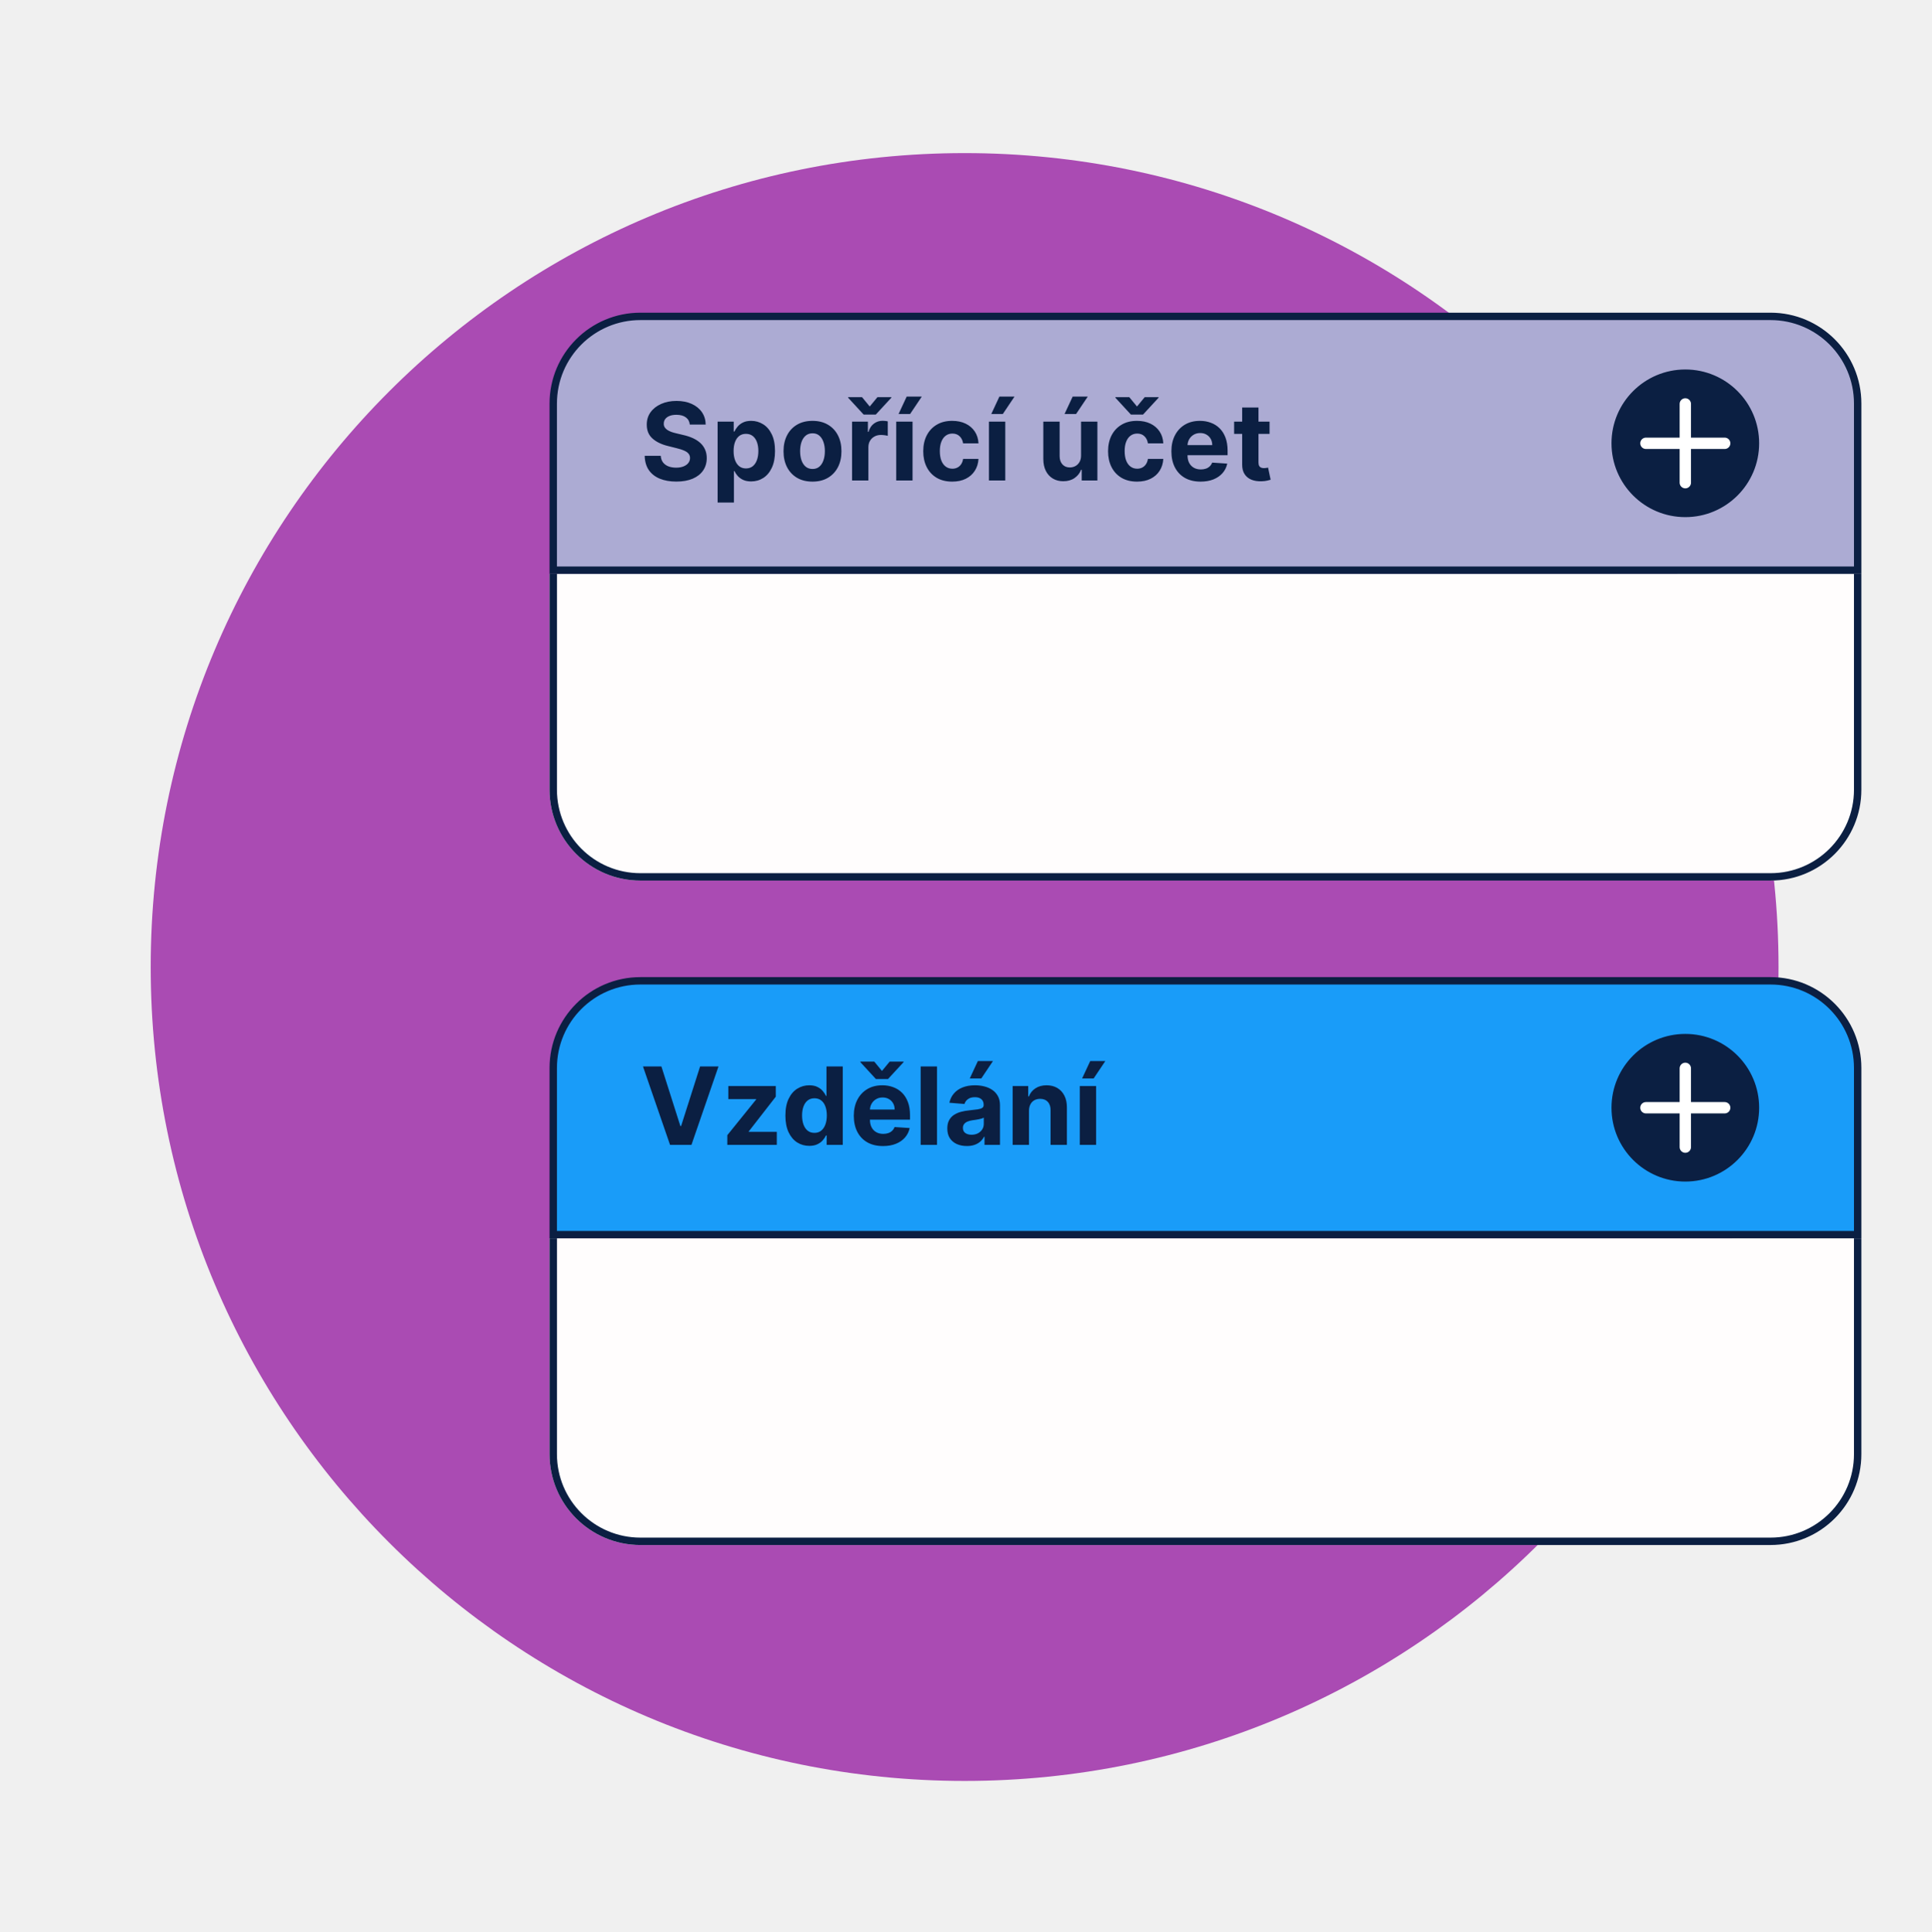
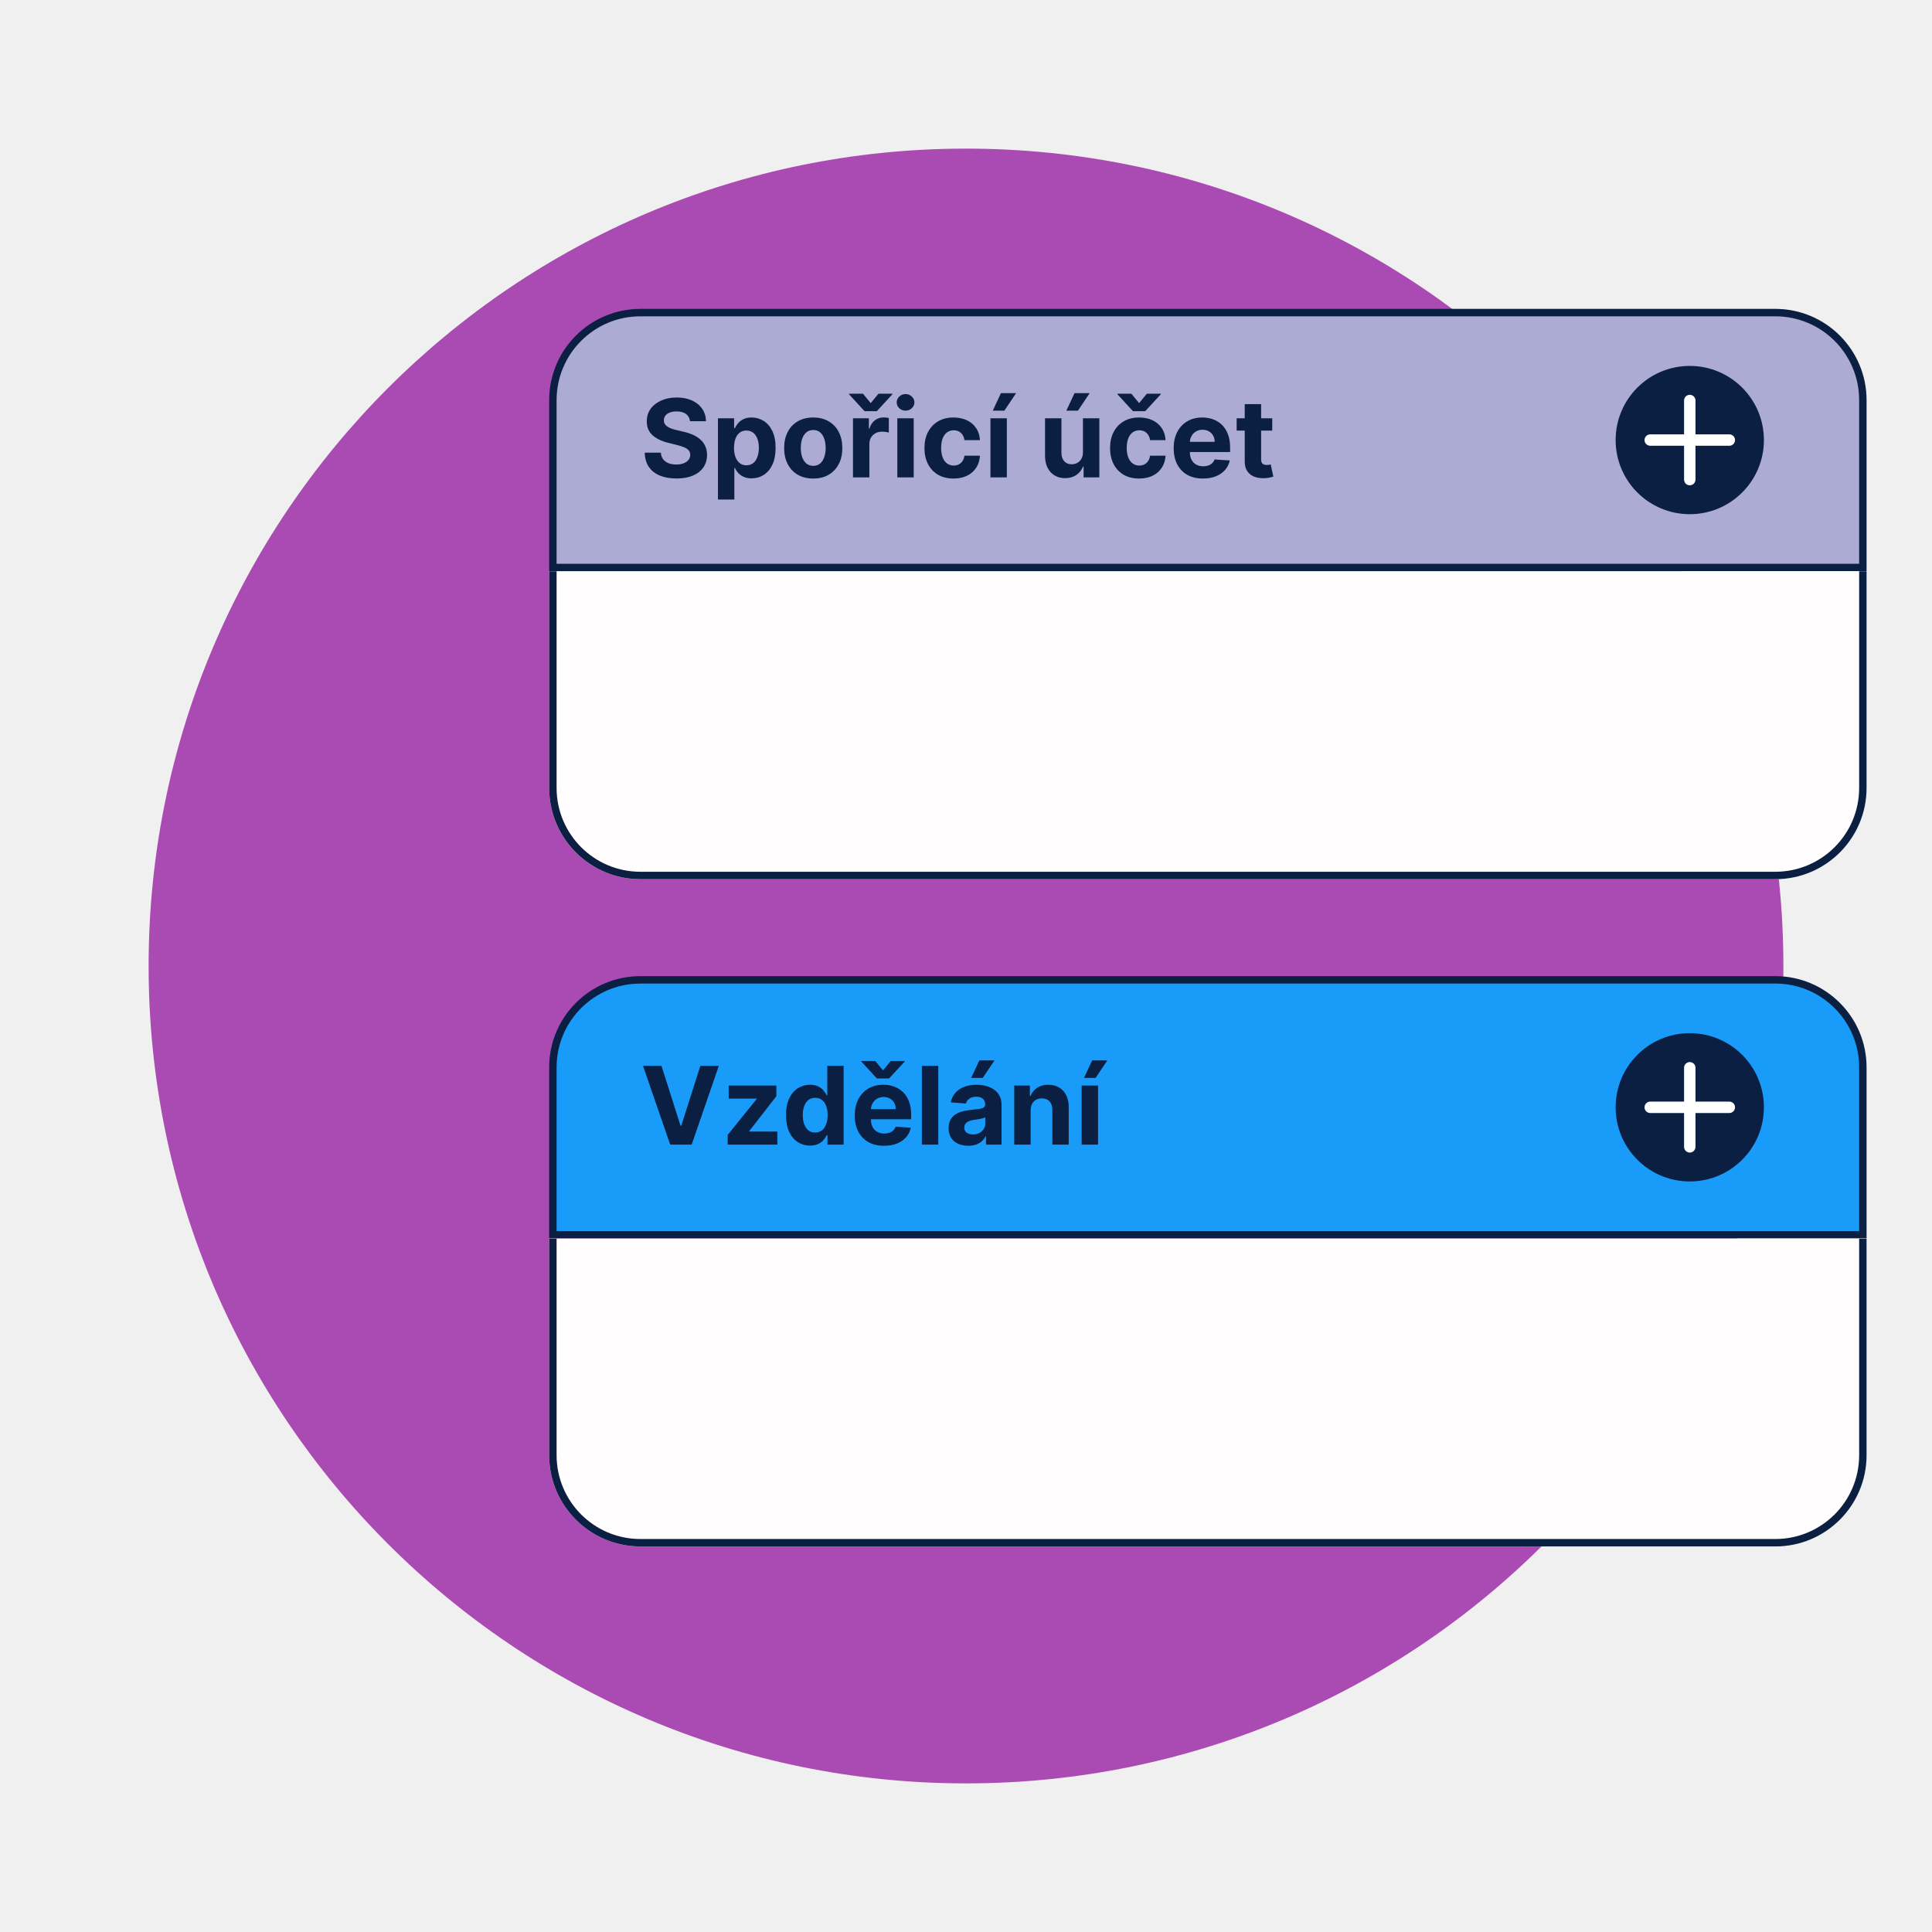
- <svg xmlns="http://www.w3.org/2000/svg" width="261" height="261" viewBox="0 0 261 261" fill="none">
-   <circle cx="130.365" cy="130.69" r="110" fill="#AA4BB3" />
-   <path d="M74.769 54.538C74.769 48.033 80.043 42.758 86.549 42.758H239.28C245.786 42.758 251.06 48.033 251.06 54.538V77.063H74.769V54.538Z" fill="#ACABD3" />
-   <path d="M74.769 54.538C74.769 48.033 80.043 42.758 86.549 42.758H239.28C245.786 42.758 251.06 48.033 251.06 54.538V77.063H74.769V54.538Z" stroke="#0B1F42" />
-   <path d="M93.223 57.378C93.182 56.961 93.004 56.636 92.69 56.405C92.376 56.173 91.949 56.058 91.411 56.058C91.045 56.058 90.736 56.11 90.484 56.213C90.232 56.313 90.039 56.453 89.904 56.633C89.773 56.812 89.707 57.016 89.707 57.244C89.7 57.434 89.74 57.599 89.826 57.741C89.916 57.882 90.039 58.005 90.194 58.108C90.349 58.209 90.529 58.297 90.733 58.373C90.936 58.445 91.154 58.507 91.385 58.559L92.338 58.787C92.8 58.89 93.225 59.029 93.612 59.201C93.998 59.374 94.333 59.586 94.616 59.838C94.899 60.09 95.119 60.387 95.274 60.729C95.433 61.071 95.514 61.462 95.517 61.904C95.514 62.553 95.348 63.116 95.02 63.592C94.696 64.065 94.226 64.433 93.612 64.695C93.001 64.954 92.264 65.084 91.4 65.084C90.544 65.084 89.799 64.953 89.163 64.69C88.532 64.428 88.038 64.04 87.682 63.525C87.33 63.007 87.146 62.367 87.128 61.604H89.298C89.322 61.959 89.424 62.256 89.604 62.495C89.787 62.729 90.03 62.907 90.334 63.028C90.641 63.145 90.988 63.204 91.375 63.204C91.754 63.204 92.084 63.149 92.364 63.038C92.647 62.928 92.866 62.774 93.021 62.577C93.177 62.381 93.254 62.154 93.254 61.899C93.254 61.661 93.184 61.461 93.042 61.298C92.904 61.136 92.7 60.998 92.431 60.884C92.165 60.77 91.839 60.667 91.452 60.573L90.297 60.283C89.403 60.066 88.697 59.726 88.18 59.263C87.662 58.801 87.404 58.178 87.408 57.394C87.404 56.752 87.575 56.191 87.921 55.711C88.269 55.231 88.747 54.856 89.355 54.587C89.963 54.318 90.653 54.183 91.426 54.183C92.213 54.183 92.9 54.318 93.487 54.587C94.078 54.856 94.537 55.231 94.865 55.711C95.193 56.191 95.362 56.746 95.372 57.378H93.223ZM96.984 67.916V56.98H99.159V58.316H99.257C99.354 58.102 99.494 57.884 99.677 57.663C99.863 57.439 100.105 57.252 100.402 57.104C100.702 56.952 101.075 56.876 101.52 56.876C102.1 56.876 102.635 57.028 103.126 57.332C103.616 57.632 104.008 58.086 104.301 58.694C104.595 59.298 104.741 60.056 104.741 60.967C104.741 61.854 104.598 62.603 104.312 63.214C104.028 63.822 103.642 64.283 103.152 64.597C102.665 64.908 102.119 65.063 101.515 65.063C101.087 65.063 100.723 64.992 100.423 64.851C100.126 64.709 99.882 64.531 99.692 64.317C99.502 64.1 99.358 63.881 99.257 63.66H99.19V67.916H96.984ZM99.144 60.957C99.144 61.429 99.209 61.842 99.34 62.194C99.472 62.546 99.661 62.821 99.91 63.018C100.158 63.211 100.461 63.308 100.816 63.308C101.175 63.308 101.479 63.209 101.728 63.012C101.976 62.812 102.164 62.536 102.292 62.184C102.423 61.828 102.489 61.419 102.489 60.957C102.489 60.497 102.425 60.093 102.297 59.745C102.169 59.396 101.981 59.123 101.733 58.927C101.484 58.73 101.179 58.632 100.816 58.632C100.457 58.632 100.153 58.726 99.905 58.916C99.66 59.106 99.472 59.375 99.34 59.724C99.209 60.073 99.144 60.484 99.144 60.957ZM109.806 65.089C109.001 65.089 108.306 64.918 107.719 64.576C107.136 64.231 106.685 63.751 106.367 63.137C106.05 62.519 105.891 61.802 105.891 60.988C105.891 60.166 106.05 59.448 106.367 58.833C106.685 58.215 107.136 57.736 107.719 57.394C108.306 57.049 109.001 56.876 109.806 56.876C110.61 56.876 111.304 57.049 111.888 57.394C112.474 57.736 112.927 58.215 113.244 58.833C113.562 59.448 113.721 60.166 113.721 60.988C113.721 61.802 113.562 62.519 113.244 63.137C112.927 63.751 112.474 64.231 111.888 64.576C111.304 64.918 110.61 65.089 109.806 65.089ZM109.816 63.38C110.182 63.38 110.488 63.276 110.733 63.069C110.978 62.859 111.163 62.572 111.287 62.21C111.415 61.847 111.478 61.435 111.478 60.972C111.478 60.51 111.415 60.097 111.287 59.734C111.163 59.372 110.978 59.086 110.733 58.875C110.488 58.664 110.182 58.559 109.816 58.559C109.447 58.559 109.136 58.664 108.884 58.875C108.636 59.086 108.447 59.372 108.32 59.734C108.195 60.097 108.133 60.51 108.133 60.972C108.133 61.435 108.195 61.847 108.32 62.21C108.447 62.572 108.636 62.859 108.884 63.069C109.136 63.276 109.447 63.38 109.816 63.38ZM115.155 64.934V56.98H117.294V58.367H117.377C117.522 57.874 117.765 57.501 118.107 57.249C118.449 56.993 118.842 56.866 119.287 56.866C119.398 56.866 119.517 56.873 119.645 56.886C119.773 56.9 119.885 56.919 119.981 56.943V58.901C119.878 58.87 119.735 58.842 119.552 58.818C119.369 58.794 119.201 58.782 119.049 58.782C118.725 58.782 118.435 58.852 118.179 58.994C117.927 59.132 117.727 59.325 117.579 59.574C117.434 59.822 117.361 60.109 117.361 60.434V64.934H115.155ZM116.502 53.676L117.542 54.939L118.583 53.676H120.463V53.748L118.361 56.027H116.719L114.622 53.748V53.676H116.502ZM121.122 64.934V56.98H123.328V64.934H121.122ZM121.438 55.954L122.536 53.598H124.576L122.997 55.954H121.438ZM128.689 65.089C127.874 65.089 127.173 64.916 126.586 64.571C126.003 64.222 125.554 63.739 125.24 63.121C124.929 62.503 124.774 61.792 124.774 60.988C124.774 60.173 124.931 59.458 125.245 58.844C125.563 58.226 126.013 57.744 126.597 57.399C127.18 57.05 127.874 56.876 128.679 56.876C129.372 56.876 129.98 57.002 130.501 57.254C131.023 57.506 131.435 57.86 131.739 58.316C132.043 58.771 132.21 59.306 132.241 59.921H130.16C130.101 59.524 129.946 59.205 129.693 58.963C129.445 58.718 129.119 58.595 128.715 58.595C128.373 58.595 128.074 58.688 127.819 58.875C127.567 59.058 127.37 59.325 127.229 59.678C127.087 60.03 127.016 60.456 127.016 60.957C127.016 61.464 127.085 61.896 127.223 62.251C127.365 62.607 127.563 62.878 127.819 63.064C128.074 63.251 128.373 63.344 128.715 63.344C128.967 63.344 129.193 63.292 129.393 63.188C129.597 63.085 129.764 62.935 129.895 62.738C130.03 62.538 130.118 62.298 130.16 62.018H132.241C132.207 62.626 132.041 63.161 131.744 63.623C131.451 64.083 131.045 64.442 130.527 64.701C130.009 64.96 129.397 65.089 128.689 65.089ZM133.654 64.934V56.98H135.86V64.934H133.654ZM133.97 55.954L135.067 53.598H137.108L135.528 55.954H133.97ZM146.103 61.547V56.98H148.309V64.934H146.191V63.489H146.108C145.928 63.955 145.63 64.329 145.212 64.612C144.798 64.896 144.292 65.037 143.695 65.037C143.163 65.037 142.695 64.916 142.291 64.675C141.887 64.433 141.571 64.09 141.344 63.644C141.119 63.199 141.005 62.666 141.002 62.044V56.98H143.208V61.651C143.211 62.12 143.337 62.491 143.586 62.764C143.834 63.037 144.168 63.173 144.585 63.173C144.851 63.173 145.1 63.112 145.331 62.992C145.562 62.867 145.749 62.684 145.89 62.443C146.035 62.201 146.106 61.903 146.103 61.547ZM143.871 55.954L144.968 53.598H147.009L145.429 55.954H143.871ZM153.667 65.089C152.852 65.089 152.151 64.916 151.564 64.571C150.981 64.222 150.532 63.739 150.218 63.121C149.907 62.503 149.752 61.792 149.752 60.988C149.752 60.173 149.909 59.458 150.223 58.844C150.541 58.226 150.991 57.744 151.575 57.399C152.158 57.05 152.852 56.876 153.657 56.876C154.35 56.876 154.958 57.002 155.479 57.254C156.001 57.506 156.413 57.86 156.717 58.316C157.021 58.771 157.188 59.306 157.219 59.921H155.138C155.079 59.524 154.924 59.205 154.672 58.963C154.423 58.718 154.097 58.595 153.693 58.595C153.351 58.595 153.052 58.688 152.797 58.875C152.545 59.058 152.348 59.325 152.207 59.678C152.065 60.03 151.994 60.456 151.994 60.957C151.994 61.464 152.063 61.896 152.201 62.251C152.343 62.607 152.541 62.878 152.797 63.064C153.052 63.251 153.351 63.344 153.693 63.344C153.945 63.344 154.171 63.292 154.371 63.188C154.575 63.085 154.742 62.935 154.873 62.738C155.008 62.538 155.096 62.298 155.138 62.018H157.219C157.185 62.626 157.019 63.161 156.722 63.623C156.429 64.083 156.023 64.442 155.505 64.701C154.987 64.96 154.375 65.089 153.667 65.089ZM152.621 53.676L153.662 54.939L154.703 53.676H156.582V53.748L154.48 56.027H152.838L150.741 53.748V53.676H152.621ZM162.257 65.089C161.438 65.089 160.734 64.923 160.144 64.592C159.557 64.257 159.105 63.784 158.787 63.173C158.469 62.558 158.311 61.832 158.311 60.993C158.311 60.175 158.469 59.457 158.787 58.839C159.105 58.221 159.552 57.739 160.128 57.394C160.708 57.049 161.388 56.876 162.169 56.876C162.693 56.876 163.182 56.961 163.634 57.13C164.09 57.295 164.487 57.546 164.825 57.881C165.167 58.215 165.433 58.637 165.623 59.144C165.812 59.648 165.907 60.239 165.907 60.915V61.521H159.191V60.154H163.831C163.831 59.836 163.762 59.555 163.624 59.31C163.486 59.065 163.294 58.873 163.049 58.735C162.807 58.593 162.526 58.523 162.205 58.523C161.87 58.523 161.573 58.6 161.314 58.756C161.059 58.908 160.858 59.113 160.713 59.372C160.568 59.627 160.494 59.912 160.491 60.226V61.526C160.491 61.92 160.563 62.26 160.708 62.546C160.857 62.833 161.066 63.054 161.335 63.209C161.604 63.364 161.923 63.442 162.293 63.442C162.538 63.442 162.762 63.408 162.966 63.339C163.17 63.27 163.344 63.166 163.489 63.028C163.634 62.89 163.745 62.721 163.82 62.52L165.861 62.655C165.757 63.145 165.545 63.573 165.224 63.939C164.906 64.302 164.495 64.585 163.991 64.789C163.491 64.989 162.913 65.089 162.257 65.089ZM171.578 56.98V58.637H166.788V56.98H171.578ZM167.875 55.074H170.081V62.489C170.081 62.693 170.112 62.852 170.174 62.966C170.236 63.076 170.323 63.154 170.433 63.199C170.547 63.244 170.678 63.266 170.827 63.266C170.93 63.266 171.034 63.258 171.138 63.24C171.241 63.219 171.321 63.204 171.376 63.194L171.723 64.835C171.612 64.87 171.457 64.909 171.257 64.954C171.056 65.003 170.813 65.032 170.526 65.042C169.995 65.063 169.529 64.992 169.128 64.83C168.731 64.668 168.422 64.416 168.201 64.074C167.98 63.732 167.872 63.301 167.875 62.779V55.074Z" fill="#0B1F42" />
-   <circle cx="227.767" cy="59.911" r="9.594" fill="#0B1F42" stroke="#0B1F42" stroke-width="0.767" />
-   <path d="M227.767 54.59V65.232" stroke="white" stroke-width="1.535" stroke-linecap="round" />
-   <path d="M222.445 59.911L233.088 59.911" stroke="white" stroke-width="1.535" stroke-linecap="round" />
-   <mask id="path-7-inside-1_6029_117541" fill="white">
-     <path d="M74.269 77.563H251.56V106.728C251.56 113.51 246.062 119.008 239.28 119.008H86.549C79.766 119.008 74.269 113.51 74.269 106.728V77.563Z" />
+ <svg xmlns="http://www.w3.org/2000/svg" width="260" height="260" viewBox="0 0 260 260" fill="none">
+   <circle cx="130" cy="130" r="110" fill="#AA4BB3" />
+   <path d="M86.184 42.068H238.915C245.421 42.068 250.695 47.342 250.695 53.848V76.373H74.404V53.848C74.404 47.342 79.678 42.068 86.184 42.068Z" fill="#ACABD3" />
+   <path d="M86.184 42.068H238.915C245.421 42.068 250.695 47.342 250.695 53.848V76.373H74.404V53.848C74.404 47.342 79.678 42.068 86.184 42.068Z" stroke="#0B1F42" />
+   <path d="M92.859 56.688C92.817 56.27 92.639 55.946 92.325 55.714C92.011 55.483 91.585 55.367 91.046 55.367C90.68 55.367 90.371 55.419 90.119 55.523C89.867 55.623 89.674 55.763 89.539 55.942C89.408 56.122 89.342 56.325 89.342 56.553C89.335 56.743 89.375 56.909 89.462 57.05C89.551 57.192 89.674 57.314 89.829 57.418C89.984 57.518 90.164 57.606 90.368 57.682C90.571 57.755 90.789 57.817 91.02 57.868L91.973 58.096C92.436 58.2 92.86 58.338 93.247 58.511C93.634 58.683 93.969 58.895 94.251 59.148C94.535 59.4 94.754 59.696 94.909 60.038C95.068 60.38 95.149 60.772 95.153 61.214C95.149 61.863 94.983 62.425 94.656 62.902C94.331 63.375 93.861 63.742 93.247 64.005C92.636 64.264 91.899 64.393 91.036 64.393C90.18 64.393 89.434 64.262 88.799 64C88.167 63.737 87.673 63.349 87.318 62.834C86.966 62.317 86.781 61.676 86.764 60.913H88.933C88.957 61.269 89.059 61.566 89.239 61.804C89.422 62.039 89.665 62.217 89.969 62.337C90.276 62.455 90.623 62.514 91.01 62.514C91.39 62.514 91.719 62.458 91.999 62.348C92.282 62.237 92.501 62.084 92.657 61.887C92.812 61.69 92.89 61.464 92.89 61.209C92.89 60.97 92.819 60.77 92.677 60.608C92.539 60.446 92.335 60.307 92.066 60.194C91.8 60.08 91.474 59.976 91.088 59.883L89.933 59.593C89.039 59.375 88.333 59.035 87.815 58.573C87.297 58.11 87.04 57.487 87.043 56.703C87.04 56.061 87.211 55.5 87.556 55.02C87.904 54.54 88.383 54.166 88.99 53.897C89.598 53.627 90.288 53.493 91.062 53.493C91.849 53.493 92.536 53.627 93.123 53.897C93.713 54.166 94.172 54.54 94.5 55.02C94.828 55.5 94.997 56.056 95.008 56.688H92.859ZM96.619 67.226V56.289H98.794V57.625H98.893C98.989 57.411 99.129 57.194 99.312 56.973C99.499 56.748 99.74 56.562 100.037 56.413C100.337 56.261 100.71 56.185 101.156 56.185C101.736 56.185 102.271 56.337 102.761 56.641C103.251 56.941 103.643 57.395 103.936 58.003C104.23 58.607 104.377 59.365 104.377 60.276C104.377 61.164 104.233 61.913 103.947 62.524C103.664 63.131 103.277 63.592 102.787 63.906C102.3 64.217 101.755 64.373 101.15 64.373C100.722 64.373 100.358 64.302 100.058 64.16C99.761 64.019 99.517 63.841 99.328 63.627C99.138 63.409 98.993 63.19 98.893 62.969H98.825V67.226H96.619ZM98.779 60.266C98.779 60.739 98.844 61.151 98.975 61.504C99.107 61.856 99.297 62.13 99.545 62.327C99.794 62.52 100.096 62.617 100.451 62.617C100.81 62.617 101.114 62.519 101.363 62.322C101.611 62.122 101.799 61.845 101.927 61.493C102.058 61.138 102.124 60.729 102.124 60.266C102.124 59.807 102.06 59.403 101.932 59.054C101.805 58.706 101.617 58.433 101.368 58.236C101.119 58.039 100.814 57.941 100.451 57.941C100.092 57.941 99.789 58.036 99.54 58.226C99.295 58.416 99.107 58.685 98.975 59.034C98.844 59.382 98.779 59.793 98.779 60.266ZM109.441 64.398C108.637 64.398 107.941 64.228 107.354 63.886C106.771 63.541 106.32 63.061 106.003 62.446C105.685 61.828 105.526 61.112 105.526 60.297C105.526 59.475 105.685 58.757 106.003 58.143C106.32 57.525 106.771 57.045 107.354 56.703C107.941 56.358 108.637 56.185 109.441 56.185C110.245 56.185 110.939 56.358 111.523 56.703C112.11 57.045 112.562 57.525 112.88 58.143C113.197 58.757 113.356 59.475 113.356 60.297C113.356 61.112 113.197 61.828 112.88 62.446C112.562 63.061 112.11 63.541 111.523 63.886C110.939 64.228 110.245 64.398 109.441 64.398ZM109.451 62.69C109.817 62.69 110.123 62.586 110.368 62.379C110.613 62.168 110.798 61.882 110.922 61.519C111.05 61.157 111.114 60.744 111.114 60.282C111.114 59.819 111.05 59.406 110.922 59.044C110.798 58.681 110.613 58.395 110.368 58.184C110.123 57.974 109.817 57.868 109.451 57.868C109.082 57.868 108.771 57.974 108.519 58.184C108.271 58.395 108.083 58.681 107.955 59.044C107.831 59.406 107.768 59.819 107.768 60.282C107.768 60.744 107.831 61.157 107.955 61.519C108.083 61.882 108.271 62.168 108.519 62.379C108.771 62.586 109.082 62.69 109.451 62.69ZM114.79 64.243V56.289H116.929V57.677H117.012C117.157 57.183 117.4 56.81 117.742 56.558C118.084 56.303 118.477 56.175 118.923 56.175C119.033 56.175 119.152 56.182 119.28 56.196C119.408 56.21 119.52 56.229 119.617 56.253V58.21C119.513 58.179 119.37 58.151 119.187 58.127C119.004 58.103 118.836 58.091 118.685 58.091C118.36 58.091 118.07 58.162 117.815 58.303C117.563 58.441 117.362 58.635 117.214 58.883C117.069 59.132 116.996 59.419 116.996 59.743V64.243H114.79ZM116.137 52.985L117.178 54.249L118.218 52.985H120.098V53.058L117.996 55.336H116.354L114.257 53.058V52.985H116.137ZM120.757 64.243V56.289H122.963V64.243H120.757ZM121.865 55.264C121.537 55.264 121.256 55.155 121.021 54.938C120.79 54.717 120.674 54.452 120.674 54.145C120.674 53.841 120.79 53.581 121.021 53.363C121.256 53.142 121.537 53.032 121.865 53.032C122.193 53.032 122.473 53.142 122.704 53.363C122.939 53.581 123.056 53.841 123.056 54.145C123.056 54.452 122.939 54.717 122.704 54.938C122.473 55.155 122.193 55.264 121.865 55.264ZM128.324 64.398C127.509 64.398 126.809 64.226 126.222 63.881C125.638 63.532 125.189 63.049 124.875 62.431C124.565 61.813 124.409 61.102 124.409 60.297C124.409 59.482 124.566 58.768 124.88 58.153C125.198 57.535 125.649 57.054 126.232 56.709C126.815 56.36 127.509 56.185 128.314 56.185C129.008 56.185 129.615 56.312 130.137 56.563C130.658 56.816 131.07 57.169 131.374 57.625C131.678 58.081 131.845 58.616 131.877 59.23H129.795C129.736 58.833 129.581 58.514 129.329 58.272C129.08 58.027 128.754 57.905 128.35 57.905C128.008 57.905 127.71 57.998 127.454 58.184C127.202 58.367 127.005 58.635 126.864 58.987C126.722 59.339 126.652 59.766 126.652 60.266C126.652 60.773 126.721 61.205 126.859 61.561C127 61.916 127.199 62.187 127.454 62.374C127.71 62.56 128.008 62.653 128.35 62.653C128.602 62.653 128.828 62.602 129.028 62.498C129.232 62.394 129.4 62.244 129.531 62.047C129.665 61.847 129.753 61.607 129.795 61.328H131.877C131.842 61.935 131.676 62.47 131.379 62.933C131.086 63.392 130.68 63.751 130.162 64.01C129.645 64.269 129.032 64.398 128.324 64.398ZM133.289 64.243V56.289H135.495V64.243H133.289ZM133.605 55.264L134.703 52.907H136.743L135.164 55.264H133.605ZM145.738 60.856V56.289H147.944V64.243H145.826V62.798H145.743C145.563 63.264 145.265 63.639 144.847 63.922C144.433 64.205 143.927 64.347 143.33 64.347C142.798 64.347 142.33 64.226 141.927 63.984C141.523 63.742 141.207 63.399 140.979 62.954C140.754 62.508 140.641 61.975 140.637 61.353V56.289H142.843V60.96C142.847 61.429 142.973 61.801 143.221 62.073C143.47 62.346 143.803 62.482 144.221 62.482C144.486 62.482 144.735 62.422 144.966 62.301C145.198 62.177 145.384 61.994 145.525 61.752C145.67 61.511 145.741 61.212 145.738 60.856ZM143.506 55.264L144.604 52.907H146.644L145.065 55.264H143.506ZM153.302 64.398C152.487 64.398 151.787 64.226 151.2 63.881C150.616 63.532 150.167 63.049 149.853 62.431C149.543 61.813 149.387 61.102 149.387 60.297C149.387 59.482 149.544 58.768 149.859 58.153C150.176 57.535 150.627 57.054 151.21 56.709C151.794 56.36 152.487 56.185 153.292 56.185C153.986 56.185 154.593 56.312 155.115 56.563C155.636 56.816 156.048 57.169 156.352 57.625C156.656 58.081 156.823 58.616 156.855 59.23H154.773C154.714 58.833 154.559 58.514 154.307 58.272C154.058 58.027 153.732 57.905 153.328 57.905C152.986 57.905 152.688 57.998 152.432 58.184C152.18 58.367 151.983 58.635 151.842 58.987C151.7 59.339 151.63 59.766 151.63 60.266C151.63 60.773 151.699 61.205 151.837 61.561C151.978 61.916 152.177 62.187 152.432 62.374C152.688 62.56 152.986 62.653 153.328 62.653C153.58 62.653 153.806 62.602 154.006 62.498C154.21 62.394 154.378 62.244 154.509 62.047C154.643 61.847 154.731 61.607 154.773 61.328H156.855C156.82 61.935 156.654 62.47 156.357 62.933C156.064 63.392 155.658 63.751 155.14 64.01C154.623 64.269 154.01 64.398 153.302 64.398ZM152.256 52.985L153.297 54.249L154.338 52.985H156.218V53.058L154.115 55.336H152.474L150.376 53.058V52.985H152.256ZM161.892 64.398C161.074 64.398 160.369 64.233 159.779 63.901C159.192 63.566 158.74 63.093 158.422 62.482C158.105 61.868 157.946 61.141 157.946 60.302C157.946 59.484 158.105 58.766 158.422 58.148C158.74 57.53 159.187 57.048 159.764 56.703C160.343 56.358 161.024 56.185 161.804 56.185C162.329 56.185 162.817 56.27 163.269 56.439C163.725 56.605 164.122 56.855 164.46 57.19C164.802 57.525 165.068 57.946 165.258 58.454C165.448 58.958 165.543 59.548 165.543 60.225V60.831H158.826V59.463H163.466C163.466 59.146 163.397 58.864 163.259 58.619C163.121 58.374 162.929 58.183 162.684 58.044C162.442 57.903 162.161 57.832 161.84 57.832C161.505 57.832 161.208 57.91 160.949 58.065C160.694 58.217 160.494 58.422 160.349 58.681C160.204 58.937 160.129 59.222 160.126 59.536V60.836C160.126 61.229 160.198 61.569 160.343 61.856C160.492 62.142 160.701 62.363 160.97 62.519C161.239 62.674 161.559 62.752 161.928 62.752C162.173 62.752 162.398 62.717 162.601 62.648C162.805 62.579 162.979 62.475 163.124 62.337C163.269 62.199 163.38 62.03 163.456 61.83L165.496 61.965C165.392 62.455 165.18 62.883 164.859 63.249C164.541 63.611 164.131 63.894 163.627 64.098C163.126 64.298 162.548 64.398 161.892 64.398ZM171.213 56.289V57.946H166.423V56.289H171.213ZM167.51 54.383H169.716V61.799C169.716 62.002 169.747 62.161 169.81 62.275C169.872 62.386 169.958 62.463 170.069 62.508C170.182 62.553 170.314 62.576 170.462 62.576C170.566 62.576 170.669 62.567 170.773 62.55C170.876 62.529 170.956 62.514 171.011 62.503L171.358 64.145C171.247 64.179 171.092 64.219 170.892 64.264C170.692 64.312 170.448 64.341 170.162 64.352C169.63 64.373 169.164 64.302 168.764 64.139C168.367 63.977 168.058 63.725 167.837 63.383C167.616 63.042 167.507 62.61 167.51 62.089V54.383Z" fill="#0B1F42" />
+   <circle cx="227.402" cy="59.221" r="9.594" fill="#0B1F42" stroke="#0B1F42" stroke-width="0.767" />
+   <path d="M227.402 53.899V64.542" stroke="white" stroke-width="1.535" stroke-linecap="round" />
+   <path d="M222.081 59.221L232.724 59.221" stroke="white" stroke-width="1.535" stroke-linecap="round" />
+   <mask id="path-7-inside-1_10_96" fill="white">
+     <path d="M73.904 76.873H251.195V106.038C251.195 112.82 245.697 118.317 238.915 118.317H86.184C79.402 118.317 73.904 112.82 73.904 106.038V76.873Z" />
  </mask>
-   <path d="M74.269 77.563H251.56V106.728C251.56 113.51 246.062 119.008 239.28 119.008H86.549C79.766 119.008 74.269 113.51 74.269 106.728V77.563Z" fill="#FFFDFD" />
-   <path d="M74.269 77.563H251.56H74.269ZM252.56 106.728C252.56 114.062 246.614 120.008 239.28 120.008H86.549C79.214 120.008 73.269 114.062 73.269 106.728H75.269C75.269 112.958 80.319 118.008 86.549 118.008H239.28C245.509 118.008 250.56 112.958 250.56 106.728H252.56ZM86.549 120.008C79.214 120.008 73.269 114.062 73.269 106.728V77.563H75.269V106.728C75.269 112.958 80.319 118.008 86.549 118.008V120.008ZM252.56 77.563V106.728C252.56 114.062 246.614 120.008 239.28 120.008V118.008C245.509 118.008 250.56 112.958 250.56 106.728V77.563H252.56Z" fill="#0B1F42" mask="url(#path-7-inside-1_6029_117541)" />
-   <circle cx="98.061" cy="95.216" r="9.594" fill="#FFFDFD" stroke="#FFFDFD" stroke-width="0.767" />
-   <path d="M94.991 95.216L101.131 95.216" stroke="#FFFDFD" stroke-width="1.535" stroke-linecap="round" />
-   <path d="M74.769 144.335C74.769 137.829 80.043 132.555 86.549 132.555H239.28C245.786 132.555 251.06 137.829 251.06 144.335V166.86H74.769V144.335Z" fill="#199CF9" />
-   <path d="M74.769 144.335C74.769 137.829 80.043 132.555 86.549 132.555H239.28C245.786 132.555 251.06 137.829 251.06 144.335V166.86H74.769V144.335Z" stroke="#0B1F42" />
-   <path d="M89.386 144.125L91.949 152.183H92.048L94.616 144.125H97.102L93.446 154.73H90.556L86.895 144.125H89.386ZM98.296 154.73V153.415L102.19 148.594V148.537H98.43V146.776H104.846V148.211L101.19 152.913V152.97H104.981V154.73H98.296ZM109.371 154.86C108.767 154.86 108.22 154.705 107.729 154.394C107.243 154.08 106.856 153.619 106.569 153.011C106.286 152.4 106.145 151.651 106.145 150.764C106.145 149.852 106.291 149.095 106.585 148.49C106.878 147.883 107.268 147.429 107.755 147.129C108.245 146.825 108.782 146.673 109.366 146.673C109.811 146.673 110.182 146.749 110.479 146.901C110.779 147.049 111.021 147.236 111.204 147.46C111.39 147.681 111.532 147.898 111.629 148.112H111.696V144.125H113.897V154.73H111.722V153.457H111.629C111.525 153.678 111.378 153.897 111.188 154.114C111.002 154.328 110.759 154.506 110.458 154.648C110.161 154.789 109.799 154.86 109.371 154.86ZM110.07 153.104C110.426 153.104 110.726 153.008 110.971 152.814C111.22 152.618 111.409 152.343 111.541 151.991C111.675 151.639 111.743 151.226 111.743 150.753C111.743 150.28 111.677 149.87 111.546 149.521C111.415 149.172 111.225 148.903 110.976 148.713C110.728 148.523 110.426 148.428 110.07 148.428C109.707 148.428 109.402 148.527 109.153 148.724C108.905 148.92 108.717 149.193 108.589 149.542C108.461 149.89 108.397 150.294 108.397 150.753C108.397 151.216 108.461 151.625 108.589 151.981C108.72 152.333 108.908 152.609 109.153 152.809C109.402 153.006 109.707 153.104 110.07 153.104ZM119.335 154.886C118.517 154.886 117.813 154.72 117.223 154.389C116.636 154.054 116.183 153.581 115.866 152.97C115.548 152.355 115.389 151.629 115.389 150.79C115.389 149.972 115.548 149.253 115.866 148.635C116.183 148.018 116.631 147.536 117.207 147.191C117.787 146.845 118.467 146.673 119.247 146.673C119.772 146.673 120.261 146.757 120.713 146.927C121.169 147.092 121.566 147.343 121.904 147.677C122.246 148.012 122.511 148.434 122.701 148.941C122.891 149.445 122.986 150.035 122.986 150.712V151.318H116.27V149.951H120.91C120.91 149.633 120.841 149.352 120.702 149.107C120.564 148.862 120.373 148.67 120.128 148.532C119.886 148.39 119.605 148.32 119.284 148.32C118.949 148.32 118.652 148.397 118.393 148.553C118.137 148.705 117.937 148.91 117.792 149.169C117.647 149.424 117.573 149.709 117.57 150.023V151.323C117.57 151.717 117.642 152.057 117.787 152.343C117.935 152.63 118.144 152.851 118.414 153.006C118.683 153.161 119.002 153.239 119.372 153.239C119.617 153.239 119.841 153.205 120.045 153.136C120.249 153.066 120.423 152.963 120.568 152.825C120.713 152.687 120.823 152.518 120.899 152.317L122.94 152.452C122.836 152.942 122.624 153.37 122.303 153.736C121.985 154.099 121.574 154.382 121.07 154.585C120.57 154.786 119.991 154.886 119.335 154.886ZM118.155 143.473L119.196 144.736L120.236 143.473H122.116V143.545L120.014 145.824H118.372L116.275 143.545V143.473H118.155ZM126.632 144.125V154.73H124.426V144.125H126.632ZM130.667 154.881C130.16 154.881 129.707 154.793 129.31 154.617C128.913 154.437 128.599 154.173 128.368 153.824C128.14 153.472 128.026 153.034 128.026 152.509C128.026 152.067 128.107 151.696 128.269 151.396C128.432 151.095 128.653 150.854 128.932 150.671C129.212 150.488 129.53 150.35 129.885 150.256C130.244 150.163 130.62 150.098 131.014 150.06C131.477 150.011 131.849 149.966 132.133 149.925C132.416 149.88 132.621 149.814 132.749 149.728C132.876 149.642 132.94 149.514 132.94 149.345V149.314C132.94 148.986 132.837 148.732 132.63 148.553C132.426 148.373 132.136 148.283 131.76 148.283C131.363 148.283 131.047 148.371 130.812 148.547C130.577 148.72 130.422 148.938 130.346 149.2L128.306 149.034C128.409 148.551 128.613 148.133 128.917 147.781C129.221 147.425 129.612 147.153 130.092 146.963C130.576 146.77 131.135 146.673 131.77 146.673C132.212 146.673 132.635 146.725 133.039 146.828C133.446 146.932 133.807 147.092 134.121 147.31C134.439 147.527 134.689 147.807 134.872 148.149C135.055 148.487 135.146 148.893 135.146 149.366V154.73H133.054V153.627H132.992C132.864 153.876 132.694 154.095 132.479 154.285C132.265 154.472 132.008 154.618 131.708 154.725C131.408 154.829 131.061 154.881 130.667 154.881ZM131.299 153.358C131.623 153.358 131.91 153.294 132.158 153.167C132.407 153.035 132.602 152.859 132.744 152.638C132.885 152.417 132.956 152.167 132.956 151.888V151.043C132.887 151.088 132.792 151.13 132.671 151.168C132.554 151.202 132.421 151.235 132.272 151.266C132.124 151.294 131.975 151.32 131.827 151.344C131.679 151.365 131.544 151.383 131.423 151.401C131.164 151.439 130.938 151.499 130.745 151.582C130.551 151.665 130.401 151.777 130.294 151.919C130.187 152.057 130.134 152.229 130.134 152.436C130.134 152.737 130.242 152.966 130.46 153.125C130.681 153.281 130.96 153.358 131.299 153.358ZM131.061 145.751L132.158 143.395H134.199L132.619 145.751H131.061ZM139.064 150.132V154.73H136.858V146.776H138.96V148.18H139.053C139.23 147.717 139.525 147.351 139.939 147.082C140.353 146.809 140.856 146.673 141.446 146.673C141.998 146.673 142.48 146.794 142.891 147.035C143.301 147.277 143.621 147.622 143.849 148.071C144.077 148.516 144.19 149.048 144.19 149.666V154.73H141.984V150.06C141.988 149.573 141.864 149.193 141.612 148.92C141.36 148.644 141.013 148.506 140.571 148.506C140.274 148.506 140.011 148.57 139.784 148.698C139.559 148.825 139.383 149.012 139.255 149.257C139.131 149.499 139.067 149.79 139.064 150.132ZM145.929 154.73V146.776H148.135V154.73H145.929ZM146.245 145.751L147.343 143.395H149.383L147.804 145.751H146.245Z" fill="#0B1F42" />
-   <circle cx="227.767" cy="149.708" r="9.594" fill="#0B1F42" stroke="#0B1F42" stroke-width="0.767" />
-   <path d="M227.767 144.386V155.029" stroke="white" stroke-width="1.535" stroke-linecap="round" />
-   <path d="M222.445 149.708L233.088 149.708" stroke="white" stroke-width="1.535" stroke-linecap="round" />
-   <mask id="path-16-inside-2_6029_117541" fill="white">
-     <path d="M74.269 167.36H251.56V196.525C251.56 203.307 246.062 208.805 239.28 208.805H86.549C79.766 208.805 74.269 203.307 74.269 196.525V167.36Z" />
+   <path d="M73.904 76.873H251.195V106.038C251.195 112.82 245.697 118.317 238.915 118.317H86.184C79.402 118.317 73.904 112.82 73.904 106.038V76.873Z" fill="#FFFDFD" />
+   <path d="M73.904 76.873H251.195H73.904ZM252.195 106.038C252.195 113.372 246.249 119.317 238.915 119.317H86.184C78.849 119.317 72.904 113.372 72.904 106.038H74.904C74.904 112.267 79.954 117.317 86.184 117.317H238.915C245.145 117.317 250.195 112.267 250.195 106.038H252.195ZM86.184 119.317C78.849 119.317 72.904 113.372 72.904 106.038V76.873H74.904V106.038C74.904 112.267 79.954 117.317 86.184 117.317V119.317ZM252.195 76.873V106.038C252.195 113.372 246.249 119.317 238.915 119.317V117.317C245.145 117.317 250.195 112.267 250.195 106.038V76.873H252.195Z" fill="#0B1F42" mask="url(#path-7-inside-1_10_96)" />
+   <circle cx="97.696" cy="94.525" r="9.594" fill="#FFFDFD" stroke="#FFFDFD" stroke-width="0.767" />
+   <path d="M94.626 94.525L100.766 94.525" stroke="#FFFDFD" stroke-width="1.535" stroke-linecap="round" />
+   <path d="M86.184 131.865H238.915C245.421 131.865 250.695 137.139 250.695 143.645V166.17H74.404V143.645C74.404 137.139 79.678 131.865 86.184 131.865Z" fill="#199CF9" />
+   <path d="M86.184 131.865H238.915C245.421 131.865 250.695 137.139 250.695 143.645V166.17H74.404V143.645C74.404 137.139 79.678 131.865 86.184 131.865Z" stroke="#0B1F42" />
+   <path d="M89.021 143.435L91.585 151.492H91.683L94.251 143.435H96.737L93.081 154.04H90.192L86.531 143.435H89.021ZM97.931 154.04V152.725L101.825 147.904V147.847H98.065V146.086H104.481V147.52L100.826 152.222V152.279H104.616V154.04H97.931ZM109.006 154.169C108.402 154.169 107.855 154.014 107.365 153.703C106.878 153.389 106.491 152.928 106.205 152.321C105.922 151.71 105.78 150.96 105.78 150.073C105.78 149.162 105.927 148.404 106.22 147.8C106.514 147.192 106.904 146.738 107.39 146.438C107.881 146.134 108.417 145.982 109.001 145.982C109.446 145.982 109.817 146.058 110.114 146.21C110.415 146.359 110.656 146.545 110.839 146.769C111.026 146.99 111.167 147.208 111.264 147.422H111.331V143.435H113.532V154.04H111.357V152.766H111.264C111.16 152.987 111.014 153.206 110.824 153.424C110.637 153.638 110.394 153.816 110.094 153.957C109.797 154.099 109.434 154.169 109.006 154.169ZM109.705 152.414C110.061 152.414 110.361 152.317 110.606 152.124C110.855 151.927 111.045 151.653 111.176 151.301C111.31 150.948 111.378 150.536 111.378 150.063C111.378 149.59 111.312 149.179 111.181 148.83C111.05 148.482 110.86 148.212 110.611 148.023C110.363 147.833 110.061 147.738 109.705 147.738C109.343 147.738 109.037 147.836 108.789 148.033C108.54 148.23 108.352 148.502 108.224 148.851C108.096 149.2 108.033 149.604 108.033 150.063C108.033 150.526 108.096 150.935 108.224 151.29C108.355 151.642 108.544 151.918 108.789 152.119C109.037 152.316 109.343 152.414 109.705 152.414ZM118.971 154.195C118.152 154.195 117.448 154.03 116.858 153.698C116.271 153.363 115.819 152.89 115.501 152.279C115.184 151.665 115.025 150.938 115.025 150.099C115.025 149.281 115.184 148.563 115.501 147.945C115.819 147.327 116.266 146.845 116.842 146.5C117.422 146.155 118.102 145.982 118.883 145.982C119.407 145.982 119.896 146.067 120.348 146.236C120.804 146.402 121.201 146.652 121.539 146.987C121.881 147.322 122.147 147.743 122.337 148.25C122.526 148.754 122.621 149.345 122.621 150.021V150.627H115.905V149.26H120.545C120.545 148.943 120.476 148.661 120.338 148.416C120.2 148.171 120.008 147.979 119.763 147.841C119.521 147.7 119.24 147.629 118.919 147.629C118.584 147.629 118.287 147.707 118.028 147.862C117.773 148.014 117.572 148.219 117.427 148.478C117.282 148.734 117.208 149.019 117.205 149.333V150.633C117.205 151.026 117.277 151.366 117.422 151.653C117.571 151.939 117.78 152.16 118.049 152.316C118.318 152.471 118.638 152.549 119.007 152.549C119.252 152.549 119.476 152.514 119.68 152.445C119.884 152.376 120.058 152.272 120.203 152.134C120.348 151.996 120.459 151.827 120.535 151.627L122.575 151.761C122.471 152.252 122.259 152.68 121.938 153.046C121.62 153.408 121.209 153.691 120.705 153.895C120.205 154.095 119.627 154.195 118.971 154.195ZM117.79 142.782L118.831 144.046L119.872 142.782H121.751V142.855L119.649 145.133H118.007L115.91 142.855V142.782H117.79ZM126.267 143.435V154.04H124.061V143.435H126.267ZM130.302 154.19C129.795 154.19 129.343 154.102 128.946 153.926C128.549 153.746 128.234 153.482 128.003 153.134C127.775 152.782 127.661 152.343 127.661 151.818C127.661 151.376 127.742 151.005 127.905 150.705C128.067 150.405 128.288 150.163 128.568 149.98C128.847 149.797 129.165 149.659 129.52 149.566C129.879 149.473 130.256 149.407 130.649 149.369C131.112 149.321 131.485 149.276 131.768 149.234C132.051 149.189 132.256 149.124 132.384 149.038C132.512 148.951 132.576 148.824 132.576 148.654V148.623C132.576 148.295 132.472 148.042 132.265 147.862C132.061 147.683 131.771 147.593 131.395 147.593C130.998 147.593 130.682 147.681 130.447 147.857C130.213 148.03 130.057 148.247 129.981 148.509L127.941 148.344C128.045 147.86 128.248 147.443 128.552 147.091C128.856 146.735 129.248 146.462 129.727 146.272C130.211 146.079 130.77 145.982 131.405 145.982C131.847 145.982 132.27 146.034 132.674 146.138C133.081 146.241 133.442 146.402 133.756 146.619C134.074 146.837 134.324 147.116 134.507 147.458C134.69 147.796 134.782 148.202 134.782 148.675V154.04H132.69V152.937H132.627C132.5 153.185 132.329 153.405 132.115 153.595C131.901 153.781 131.643 153.928 131.343 154.035C131.043 154.138 130.696 154.19 130.302 154.19ZM130.934 152.668C131.259 152.668 131.545 152.604 131.794 152.476C132.042 152.345 132.237 152.169 132.379 151.948C132.52 151.727 132.591 151.477 132.591 151.197V150.353C132.522 150.398 132.427 150.439 132.306 150.477C132.189 150.512 132.056 150.544 131.908 150.576C131.759 150.603 131.611 150.629 131.462 150.653C131.314 150.674 131.179 150.693 131.058 150.71C130.799 150.748 130.573 150.809 130.38 150.891C130.187 150.974 130.036 151.087 129.929 151.228C129.822 151.366 129.769 151.539 129.769 151.746C129.769 152.046 129.878 152.276 130.095 152.435C130.316 152.59 130.596 152.668 130.934 152.668ZM130.696 145.061L131.794 142.704H133.834L132.255 145.061H130.696ZM138.699 149.441V154.04H136.493V146.086H138.595V147.489H138.689C138.865 147.027 139.16 146.661 139.574 146.391C139.988 146.119 140.491 145.982 141.081 145.982C141.633 145.982 142.115 146.103 142.526 146.345C142.937 146.586 143.256 146.932 143.484 147.38C143.712 147.826 143.826 148.357 143.826 148.975V154.04H141.62V149.369C141.623 148.882 141.499 148.502 141.247 148.23C140.995 147.954 140.648 147.815 140.206 147.815C139.909 147.815 139.647 147.879 139.419 148.007C139.194 148.135 139.018 148.321 138.891 148.566C138.766 148.808 138.703 149.1 138.699 149.441ZM145.564 154.04V146.086H147.77V154.04H145.564ZM145.88 145.061L146.978 142.704H149.018L147.439 145.061H145.88Z" fill="#0B1F42" />
+   <circle cx="227.402" cy="149.017" r="9.594" fill="#0B1F42" stroke="#0B1F42" stroke-width="0.767" />
+   <path d="M227.402 143.696V154.339" stroke="white" stroke-width="1.535" stroke-linecap="round" />
+   <path d="M222.081 149.017L232.724 149.017" stroke="white" stroke-width="1.535" stroke-linecap="round" />
+   <mask id="path-16-inside-2_10_96" fill="white">
+     <path d="M73.904 166.67H251.195V195.834C251.195 202.616 245.697 208.114 238.915 208.114H86.184C79.402 208.114 73.904 202.616 73.904 195.834V166.67Z" />
  </mask>
-   <path d="M74.269 167.36H251.56V196.525C251.56 203.307 246.062 208.805 239.28 208.805H86.549C79.766 208.805 74.269 203.307 74.269 196.525V167.36Z" fill="#FFFDFD" />
-   <path d="M74.269 167.36H251.56H74.269ZM252.56 196.525C252.56 203.859 246.614 209.805 239.28 209.805H86.549C79.214 209.805 73.269 203.859 73.269 196.525H75.269C75.269 202.755 80.319 207.805 86.549 207.805H239.28C245.509 207.805 250.56 202.755 250.56 196.525H252.56ZM86.549 209.805C79.214 209.805 73.269 203.859 73.269 196.525V167.36H75.269V196.525C75.269 202.755 80.319 207.805 86.549 207.805V209.805ZM252.56 167.36V196.525C252.56 203.859 246.614 209.805 239.28 209.805V207.805C245.509 207.805 250.56 202.755 250.56 196.525V167.36H252.56Z" fill="#0B1F42" mask="url(#path-16-inside-2_6029_117541)" />
-   <circle cx="98.061" cy="185.012" r="9.594" fill="#FFFDFD" stroke="#FFFDFD" stroke-width="0.767" />
-   <path d="M94.991 185.012L101.131 185.012" stroke="#FFFDFD" stroke-width="1.535" stroke-linecap="round" />
+   <path d="M73.904 166.67H251.195V195.834C251.195 202.616 245.697 208.114 238.915 208.114H86.184C79.402 208.114 73.904 202.616 73.904 195.834V166.67Z" fill="#FFFDFD" />
+   <path d="M73.904 166.67H251.195H73.904ZM252.195 195.834C252.195 203.169 246.249 209.114 238.915 209.114H86.184C78.849 209.114 72.904 203.169 72.904 195.834H74.904C74.904 202.064 79.954 207.114 86.184 207.114H238.915C245.145 207.114 250.195 202.064 250.195 195.834H252.195ZM86.184 209.114C78.849 209.114 72.904 203.169 72.904 195.834V166.67H74.904V195.834C74.904 202.064 79.954 207.114 86.184 207.114V209.114ZM252.195 166.67V195.834C252.195 203.169 246.249 209.114 238.915 209.114V207.114C245.145 207.114 250.195 202.064 250.195 195.834V166.67H252.195Z" fill="#0B1F42" mask="url(#path-16-inside-2_10_96)" />
+   <circle cx="97.696" cy="184.322" r="9.594" fill="#FFFDFD" stroke="#FFFDFD" stroke-width="0.767" />
+   <path d="M94.626 184.322L100.766 184.322" stroke="#FFFDFD" stroke-width="1.535" stroke-linecap="round" />
</svg>
